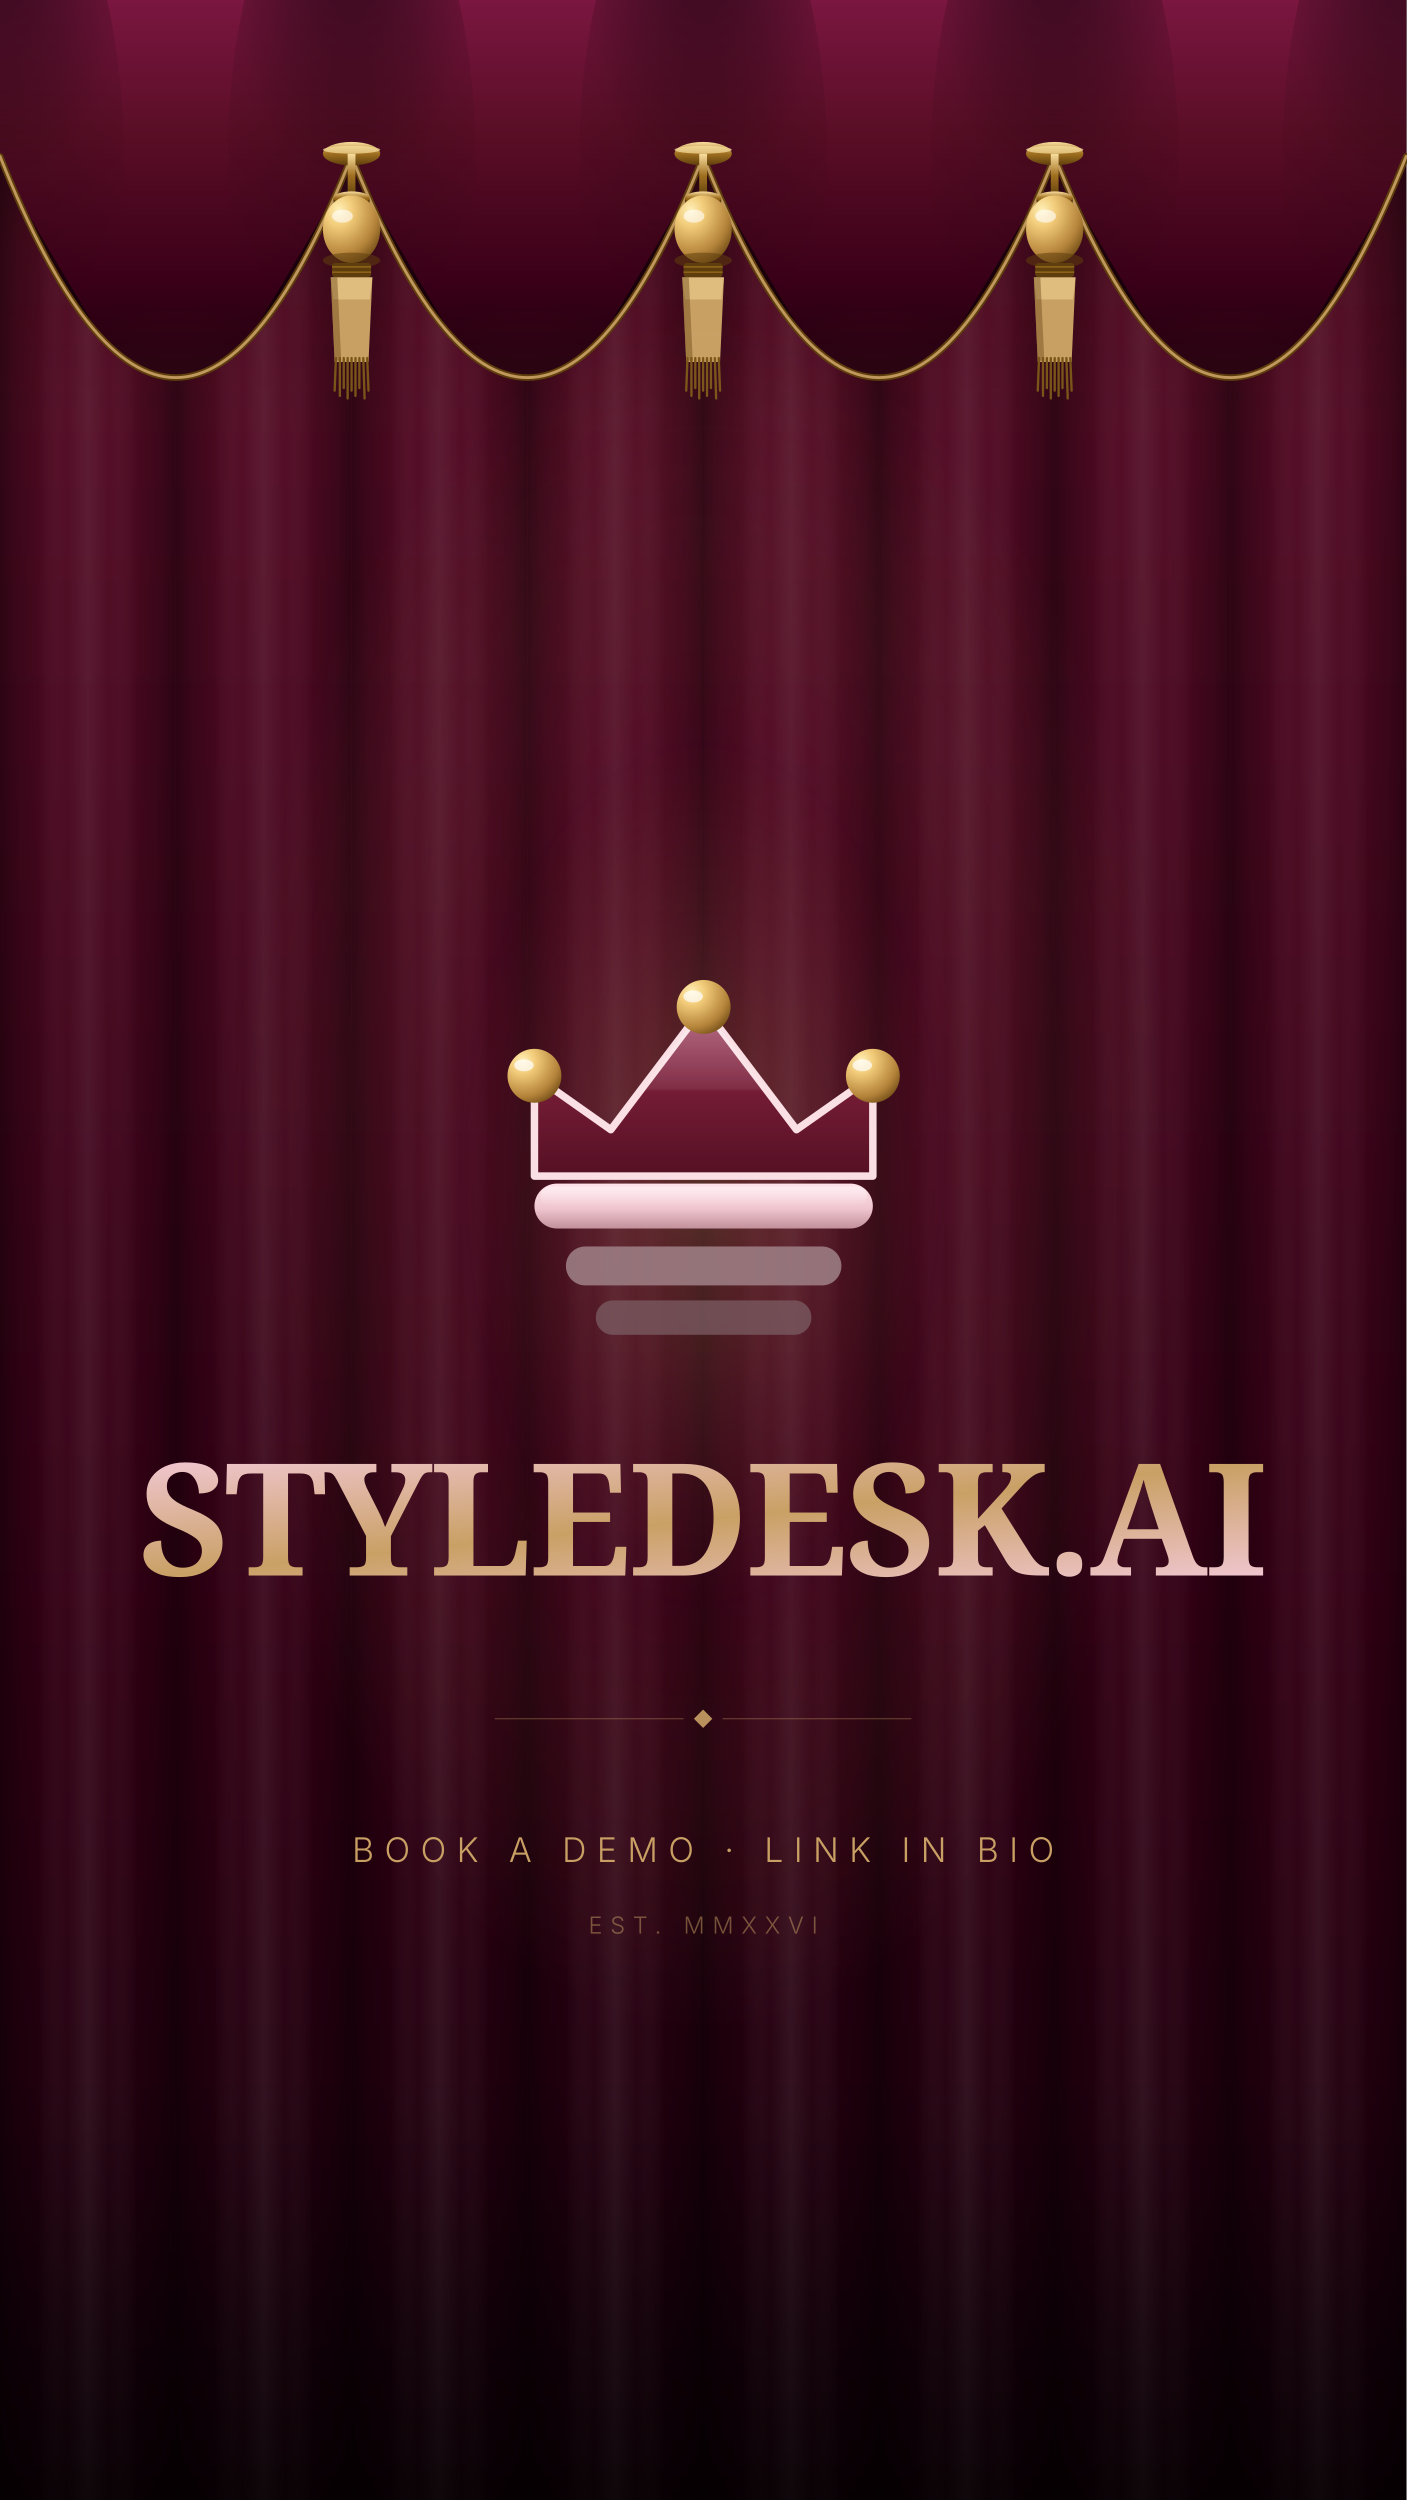
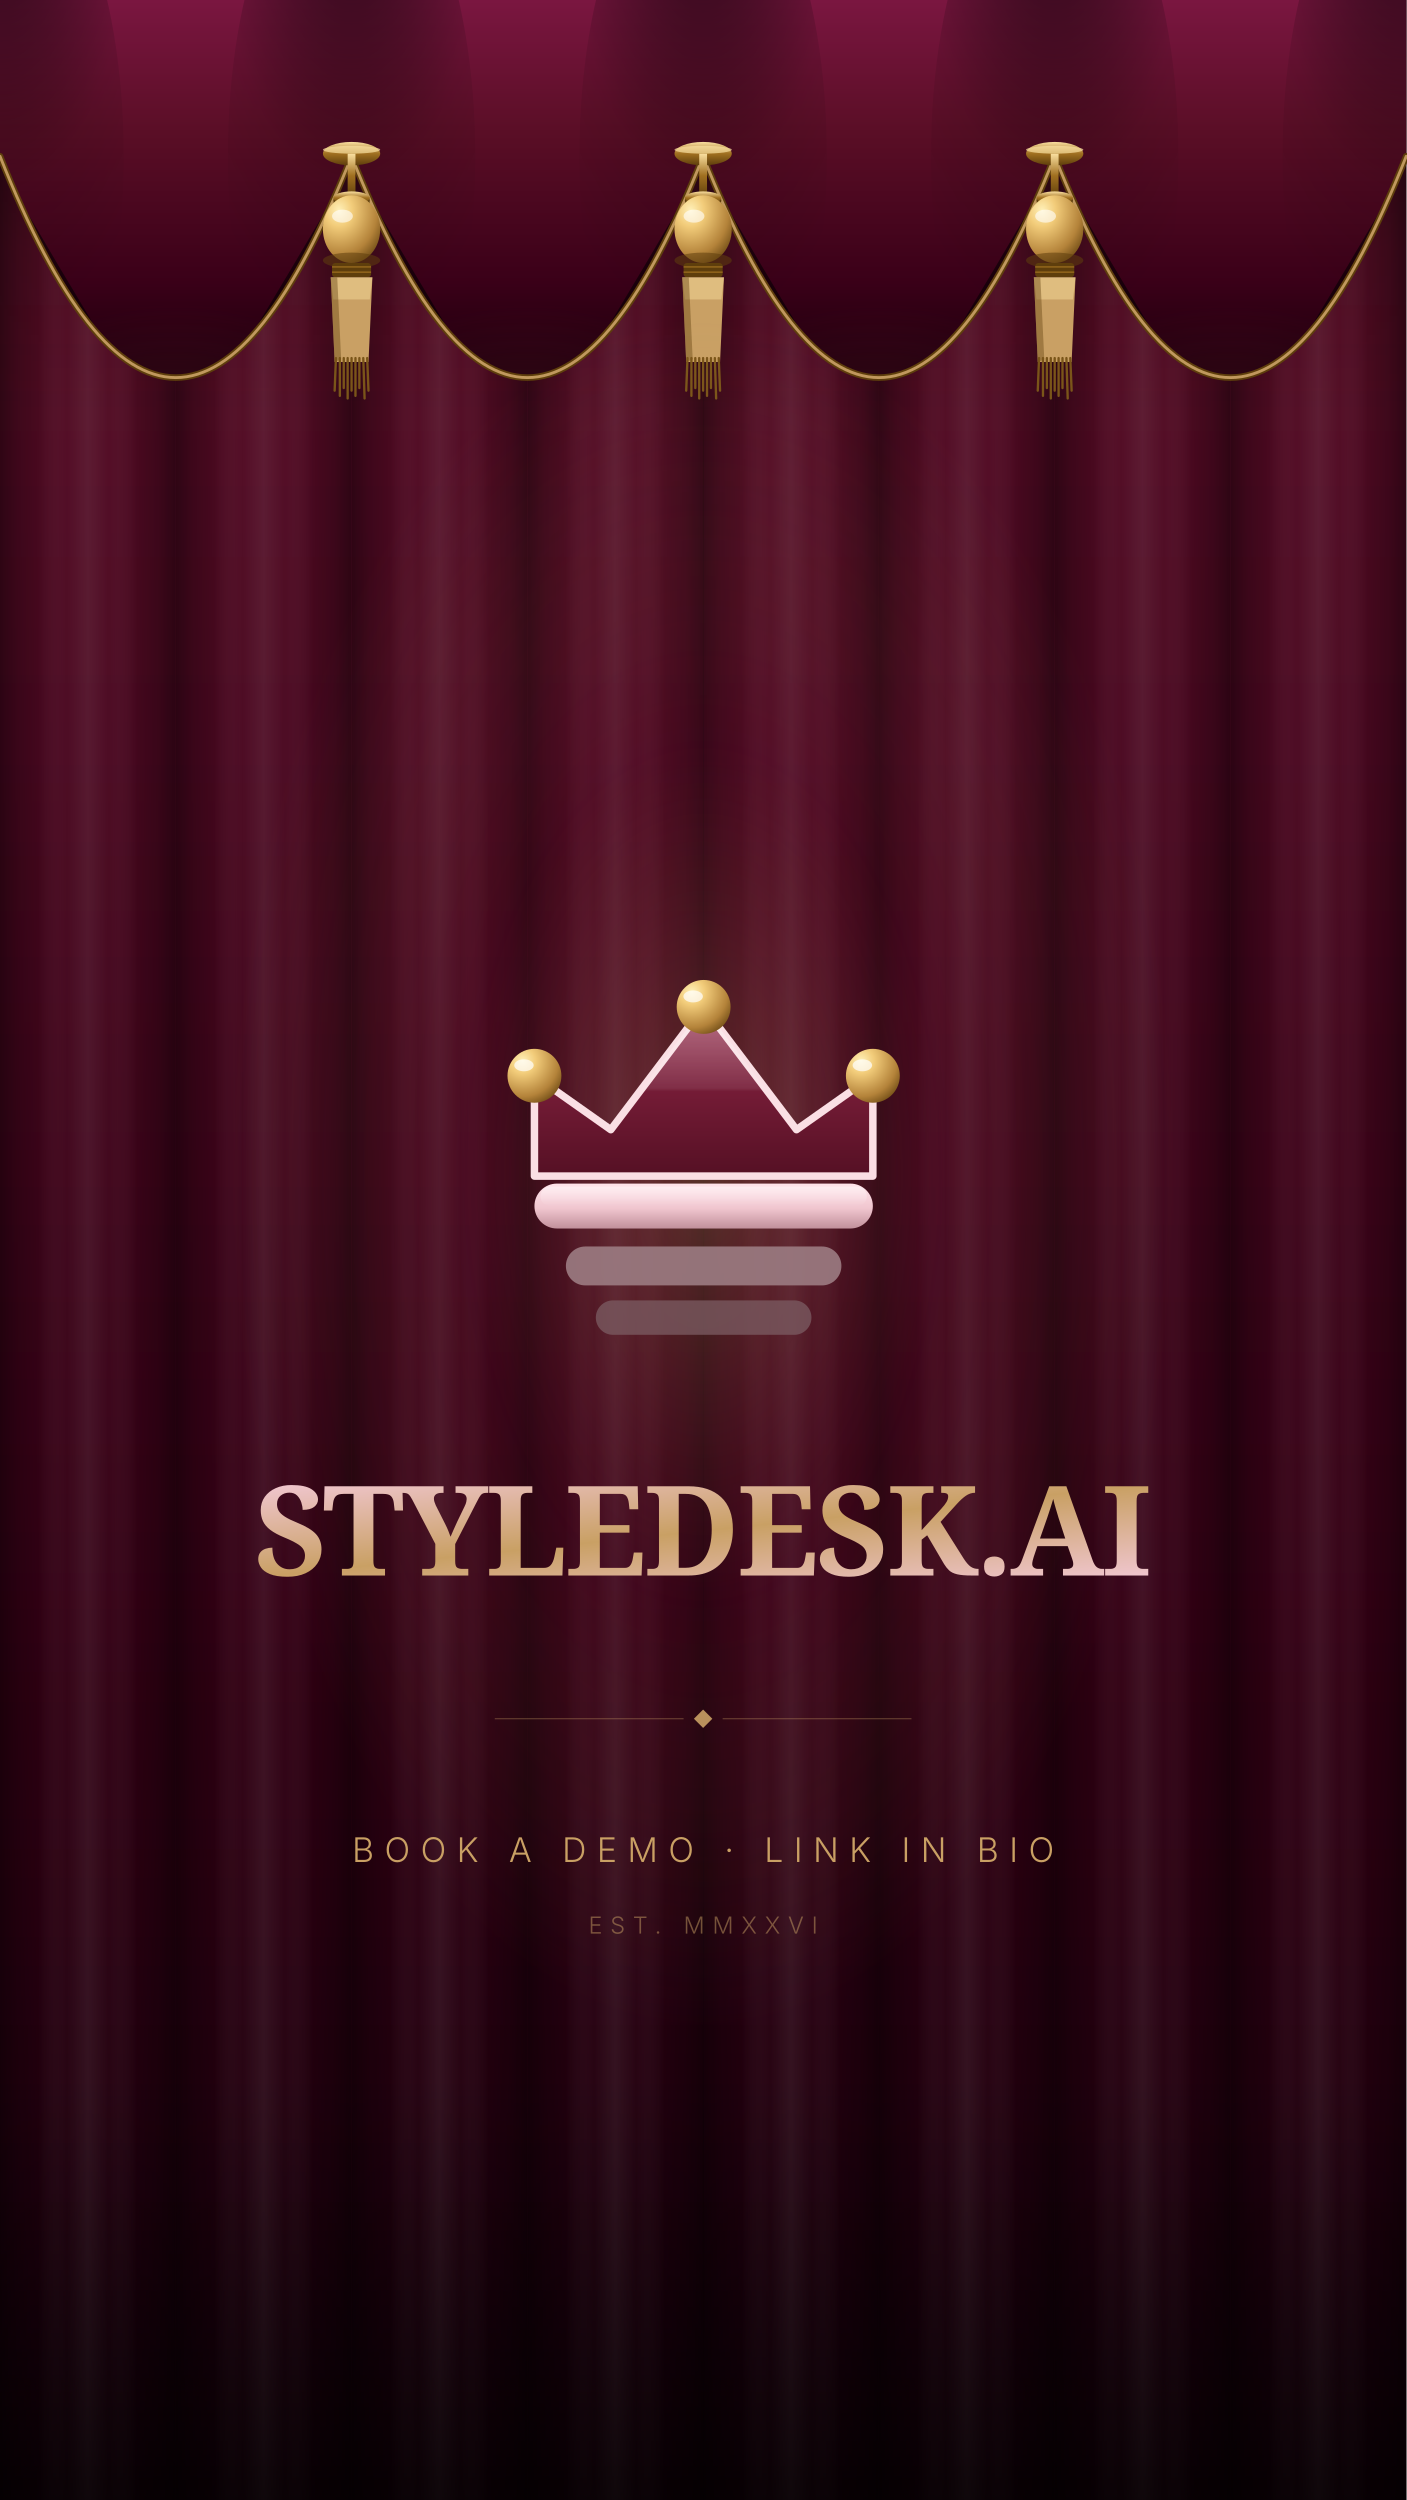
<svg xmlns="http://www.w3.org/2000/svg" viewBox="0 0 1080 1920" width="1080" height="1920" role="img" aria-label="StyleDesk.ai outro on velvet curtain backdrop">
  <defs>
    <linearGradient id="velvetBase" x1="0" y1="0" x2="0" y2="1">
      <stop offset="0%" stop-color="#5a0e26" />
      <stop offset="30%" stop-color="#4a0820" />
      <stop offset="65%" stop-color="#330014" />
      <stop offset="100%" stop-color="#15000a" />
    </linearGradient>
    <linearGradient id="pleatLayer" x1="0" y1="0" x2="1" y2="0">
      <stop offset="0%" stop-color="#000000" stop-opacity="0.92" />
      <stop offset="3%" stop-color="#000000" stop-opacity="0.78" />
      <stop offset="10%" stop-color="#000000" stop-opacity="0.50" />
      <stop offset="22%" stop-color="#000000" stop-opacity="0.22" />
      <stop offset="38%" stop-color="#ffffff" stop-opacity="0.04" />
      <stop offset="50%" stop-color="#ffffff" stop-opacity="0.16" />
      <stop offset="62%" stop-color="#ffffff" stop-opacity="0.04" />
      <stop offset="78%" stop-color="#000000" stop-opacity="0.22" />
      <stop offset="90%" stop-color="#000000" stop-opacity="0.50" />
      <stop offset="97%" stop-color="#000000" stop-opacity="0.78" />
      <stop offset="100%" stop-color="#000000" stop-opacity="0.92" />
    </linearGradient>
    <linearGradient id="topShadow" x1="0" y1="0" x2="0" y2="1">
      <stop offset="0%" stop-color="#000000" stop-opacity="0.55" />
      <stop offset="60%" stop-color="#000000" stop-opacity="0.10" />
      <stop offset="100%" stop-color="#000000" stop-opacity="0" />
    </linearGradient>
    <linearGradient id="bottomShadow" x1="0" y1="0" x2="0" y2="1">
      <stop offset="0%" stop-color="#000000" stop-opacity="0" />
      <stop offset="40%" stop-color="#000000" stop-opacity="0.18" />
      <stop offset="100%" stop-color="#000000" stop-opacity="0.60" />
    </linearGradient>
    <linearGradient id="gold" x1="0" y1="0" x2="1" y2="1">
      <stop offset="0%" stop-color="#f0c6cf" />
      <stop offset="50%" stop-color="#c9a064" />
      <stop offset="100%" stop-color="#f0c6cf" />
    </linearGradient>
    <radialGradient id="crownHalo" cx="50%" cy="47%" r="34%">
      <stop offset="0%" stop-color="#c9a064" stop-opacity="0.30" />
      <stop offset="50%" stop-color="#7c1f36" stop-opacity="0.14" />
      <stop offset="100%" stop-color="#c9a064" stop-opacity="0" />
    </radialGradient>
    <linearGradient id="crown" x1="0" y1="0" x2="0" y2="1">
      <stop offset="0%" stop-color="#932748" />
      <stop offset="100%" stop-color="#551024" />
    </linearGradient>
    <linearGradient id="crownGloss" x1="0" y1="0" x2="0" y2="1">
      <stop offset="0%" stop-color="#ffffff" stop-opacity="0.35" />
      <stop offset="48%" stop-color="#ffffff" stop-opacity="0.08" />
      <stop offset="50%" stop-color="#ffffff" stop-opacity="0" />
    </linearGradient>
    <radialGradient id="goldDot" cx="28%" cy="22%" r="95%">
      <stop offset="0%" stop-color="#fff0b8" />
      <stop offset="25%" stop-color="#f2cc7a" />
      <stop offset="70%" stop-color="#b4833a" />
      <stop offset="100%" stop-color="#5e3e0c" />
    </radialGradient>
    <linearGradient id="pinkBar" x1="0" y1="0" x2="0" y2="1">
      <stop offset="0%" stop-color="#ffe3ea" />
      <stop offset="55%" stop-color="#f0c6cf" />
      <stop offset="100%" stop-color="#c1909b" />
    </linearGradient>
    <linearGradient id="pinkGloss" x1="0" y1="0" x2="0" y2="1">
      <stop offset="0%" stop-color="#ffffff" stop-opacity="0.45" />
      <stop offset="100%" stop-color="#ffffff" stop-opacity="0" />
    </linearGradient>
    <linearGradient id="valenceVelvet" x1="0" y1="0" x2="0" y2="1">
      <stop offset="0%" stop-color="#7a1640" />
      <stop offset="35%" stop-color="#5a0e26" />
      <stop offset="75%" stop-color="#3a0018" />
      <stop offset="100%" stop-color="#1a000b" />
    </linearGradient>
    <radialGradient id="cuspShadow" cx="50%" cy="0%" r="80%" fx="50%" fy="0%">
      <stop offset="0%" stop-color="#000000" stop-opacity="0.78" />
      <stop offset="35%" stop-color="#000000" stop-opacity="0.42" />
      <stop offset="70%" stop-color="#000000" stop-opacity="0.10" />
      <stop offset="100%" stop-color="#000000" stop-opacity="0" />
    </radialGradient>
    <radialGradient id="swagHighlight" cx="50%" cy="100%" r="80%" fx="50%" fy="100%">
      <stop offset="0%" stop-color="#a83258" stop-opacity="0.55" />
      <stop offset="50%" stop-color="#7c1f36" stop-opacity="0.22" />
      <stop offset="100%" stop-color="#7c1f36" stop-opacity="0" />
    </radialGradient>
    <radialGradient id="swagBottomShadow" cx="50%" cy="100%" r="55%" fx="50%" fy="100%">
      <stop offset="0%" stop-color="#000000" stop-opacity="0.55" />
      <stop offset="100%" stop-color="#000000" stop-opacity="0" />
    </radialGradient>
    <linearGradient id="goldCord" x1="0" y1="0" x2="0" y2="1">
      <stop offset="0%" stop-color="#fadfa0" />
      <stop offset="50%" stop-color="#a07020" />
      <stop offset="100%" stop-color="#5e3e0c" />
    </linearGradient>
    <clipPath id="valenceClip">
      <path d="M 0 0 L 1080 0 L 1080 120                Q 945 460 810 120                Q 675 460 540 120                Q 405 460 270 120                Q 135 460 0 120 Z" />
    </clipPath>
    <g id="tassel">
      <rect x="-3" y="-2" width="6" height="34" fill="url(#goldCord)" />
      <ellipse cx="0" cy="34" rx="14" ry="6" fill="#5e3e0c" />
      <ellipse cx="0" cy="32" rx="14" ry="5" fill="url(#goldCord)" />
      <ellipse cx="0" cy="56" rx="22" ry="26" fill="url(#goldDot)" />
      <ellipse cx="-7" cy="46" rx="8" ry="5" fill="#ffffff" opacity="0.6" />
      <ellipse cx="0" cy="80" rx="22" ry="6" fill="#5e3e0c" opacity="0.55" />
      <rect x="-15" y="82" width="30" height="11" rx="2.5" fill="#5e3e0c" />
      <line x1="-15" y1="85" x2="15" y2="85" stroke="#a07020" stroke-width="0.9" />
      <line x1="-15" y1="89" x2="15" y2="89" stroke="#a07020" stroke-width="0.9" />
      <path d="M -16 93 L 16 93 L 13 158 L -13 158 Z" fill="#c9a064" />
      <path d="M -16 93 L 16 93 L 14 110 L -14 110 Z" fill="#fadfa0" opacity="0.45" />
      <path d="M -16 93 L -13 158 L -8 156 L -11 93 Z" fill="#5e3e0c" opacity="0.4" />
      <g stroke="#7a5519" stroke-width="1.8" stroke-linecap="round">
        <line x1="-12" y1="155" x2="-13" y2="180" />
        <line x1="-9" y1="155" x2="-9" y2="184" />
        <line x1="-6" y1="155" x2="-6" y2="178" />
        <line x1="-3" y1="155" x2="-3" y2="186" />
        <line x1="0" y1="155" x2="0" y2="180" />
        <line x1="3" y1="155" x2="3" y2="184" />
        <line x1="6" y1="155" x2="6" y2="178" />
        <line x1="9" y1="155" x2="10" y2="186" />
        <line x1="12" y1="155" x2="13" y2="180" />
      </g>
    </g>
    <clipPath id="leftClip">
      <path id="leftClipPath" d="M 0 0 L 540 0 L 540 1920 L 0 1920 Z" />
    </clipPath>
    <clipPath id="rightClip">
      <path id="rightClipPath" d="M 540 0 L 1080 0 L 1080 1920 L 540 1920 Z" />
    </clipPath>
  </defs>
  <rect width="1080" height="1920" fill="url(#velvetBase)" />
  <g id="leftCurtain" clip-path="url(#leftClip)">
    <rect x="0" y="0" width="135" height="1920" fill="url(#pleatLayer)" />
    <rect x="135" y="0" width="135" height="1920" fill="url(#pleatLayer)" />
    <rect x="270" y="0" width="135" height="1920" fill="url(#pleatLayer)" />
    <rect x="405" y="0" width="135" height="1920" fill="url(#pleatLayer)" />
    <rect x="0" y="0" width="540" height="1920" fill="url(#velvetBase)" opacity="0.55" />
  </g>
  <g id="rightCurtain" clip-path="url(#rightClip)">
    <rect x="540" y="0" width="135" height="1920" fill="url(#pleatLayer)" />
    <rect x="675" y="0" width="135" height="1920" fill="url(#pleatLayer)" />
    <rect x="810" y="0" width="135" height="1920" fill="url(#pleatLayer)" />
    <rect x="945" y="0" width="135" height="1920" fill="url(#pleatLayer)" />
    <rect x="540" y="0" width="540" height="1920" fill="url(#velvetBase)" opacity="0.55" />
  </g>
  <rect width="1080" height="320" fill="url(#topShadow)" />
  <rect x="0" y="1600" width="1080" height="320" fill="url(#bottomShadow)" />
  <g id="valence">
    <path d="M 0 0 L 1080 0 L 1080 120              Q 945 460 810 120              Q 675 460 540 120              Q 405 460 270 120              Q 135 460 0 120 Z" fill="url(#valenceVelvet)" />
    <g clip-path="url(#valenceClip)">
      <ellipse cx="135" cy="290" rx="115" ry="95" fill="url(#swagHighlight)" />
      <ellipse cx="405" cy="290" rx="115" ry="95" fill="url(#swagHighlight)" />
      <ellipse cx="675" cy="290" rx="115" ry="95" fill="url(#swagHighlight)" />
      <ellipse cx="945" cy="290" rx="115" ry="95" fill="url(#swagHighlight)" />
      <ellipse cx="0" cy="120" rx="95" ry="240" fill="url(#cuspShadow)" />
      <ellipse cx="270" cy="120" rx="95" ry="240" fill="url(#cuspShadow)" />
      <ellipse cx="540" cy="120" rx="95" ry="240" fill="url(#cuspShadow)" />
      <ellipse cx="810" cy="120" rx="95" ry="240" fill="url(#cuspShadow)" />
      <ellipse cx="1080" cy="120" rx="95" ry="240" fill="url(#cuspShadow)" />
      <g fill="none" stroke-linecap="round" opacity="0.55">
        <path d="M 270 130 Q 230 200 175 290" stroke="#000" stroke-width="3" />
        <path d="M 270 130 Q 250 210 205 290" stroke="#000" stroke-width="2.5" />
        <path d="M 270 130 Q 310 200 365 290" stroke="#000" stroke-width="3" />
        <path d="M 270 130 Q 290 210 335 290" stroke="#000" stroke-width="2.5" />
        <path d="M 540 130 Q 500 200 445 290" stroke="#000" stroke-width="3" />
        <path d="M 540 130 Q 520 210 475 290" stroke="#000" stroke-width="2.5" />
        <path d="M 540 130 Q 580 200 635 290" stroke="#000" stroke-width="3" />
        <path d="M 540 130 Q 560 210 605 290" stroke="#000" stroke-width="2.5" />
        <path d="M 810 130 Q 770 200 715 290" stroke="#000" stroke-width="3" />
        <path d="M 810 130 Q 790 210 745 290" stroke="#000" stroke-width="2.5" />
        <path d="M 810 130 Q 850 200 905 290" stroke="#000" stroke-width="3" />
        <path d="M 810 130 Q 830 210 875 290" stroke="#000" stroke-width="2.5" />
        <path d="M 0 130 Q 40 200 95 290" stroke="#000" stroke-width="3" />
        <path d="M 0 130 Q 20 210 65 290" stroke="#000" stroke-width="2.5" />
        <path d="M 1080 130 Q 1040 200 985 290" stroke="#000" stroke-width="3" />
        <path d="M 1080 130 Q 1060 210 1015 290" stroke="#000" stroke-width="2.5" />
      </g>
      <ellipse cx="135" cy="305" rx="130" ry="22" fill="url(#swagBottomShadow)" />
      <ellipse cx="405" cy="305" rx="130" ry="22" fill="url(#swagBottomShadow)" />
      <ellipse cx="675" cy="305" rx="130" ry="22" fill="url(#swagBottomShadow)" />
      <ellipse cx="945" cy="305" rx="130" ry="22" fill="url(#swagBottomShadow)" />
    </g>
    <path d="M 1080 120              Q 945 460 810 120              Q 675 460 540 120              Q 405 460 270 120              Q 135 460 0 120" fill="none" stroke="#5e3e0c" stroke-width="5" stroke-linecap="round" />
    <path d="M 1080 120              Q 945 460 810 120              Q 675 460 540 120              Q 405 460 270 120              Q 135 460 0 120" fill="none" stroke="#c9a064" stroke-width="2.2" stroke-linecap="round" stroke-opacity="0.92" />
    <g id="cuspCords">
      <ellipse cx="270" cy="118" rx="22" ry="9" fill="url(#goldCord)" />
      <ellipse cx="270" cy="115" rx="22" ry="3" fill="#fadfa0" opacity="0.7" />
      <ellipse cx="540" cy="118" rx="22" ry="9" fill="url(#goldCord)" />
      <ellipse cx="540" cy="115" rx="22" ry="3" fill="#fadfa0" opacity="0.7" />
      <ellipse cx="810" cy="118" rx="22" ry="9" fill="url(#goldCord)" />
      <ellipse cx="810" cy="115" rx="22" ry="3" fill="#fadfa0" opacity="0.7" />
    </g>
    <use href="#tassel" x="270" y="120" />
    <use href="#tassel" x="540" y="120" />
    <use href="#tassel" x="810" y="120" />
  </g>
  <rect width="1080" height="1920" fill="url(#crownHalo)" />
  <g id="content" opacity="1">
    <g transform="translate(246 633) scale(1.15)">
      <path d="M143 235 L143 168 L194 204 L256 122 L318 204 L369 168 L369 235 Z" fill="url(#crown)" stroke="#fadfe4" stroke-width="5" stroke-linejoin="round" />
      <path d="M143 235 L143 168 L194 204 L256 122 L318 204 L369 168 L369 235 Z" fill="url(#crownGloss)" stroke="none" />
      <rect x="143" y="240" width="226" height="30" rx="15" fill="url(#pinkBar)" />
      <rect x="147" y="242" width="218" height="13" rx="6.5" fill="url(#pinkGloss)" />
      <rect x="164" y="282" width="184" height="26" rx="13" fill="#9a7a80" opacity="0.92" />
      <rect x="184" y="318" width="144" height="23" rx="11.5" fill="#7a5a60" opacity="0.78" />
      <circle cx="256" cy="122" r="18" fill="url(#goldDot)" />
      <circle cx="143" cy="168" r="18" fill="url(#goldDot)" />
      <circle cx="369" cy="168" r="18" fill="url(#goldDot)" />
      <ellipse cx="249" cy="115" rx="6.5" ry="4" fill="#ffffff" opacity="0.7" />
      <ellipse cx="136" cy="161" rx="6.5" ry="4" fill="#ffffff" opacity="0.7" />
      <ellipse cx="362" cy="161" rx="6.5" ry="4" fill="#ffffff" opacity="0.7" />
    </g>
-     <text x="540" y="1210" font-family="'Playfair Display', Georgia, serif" font-size="120" font-weight="700" text-anchor="middle" letter-spacing="-2" fill="url(#gold)">STYLEDESK.AI</text>
+     <text x="540" y="1210" font-family="'Playfair Display', Georgia, serif" font-size="96" font-weight="700" text-anchor="middle" letter-spacing="-2" fill="url(#gold)">STYLEDESK.AI</text>
    <line x1="380" y1="1320" x2="525" y2="1320" stroke="#c9a064" stroke-opacity="0.40" stroke-width="0.8" />
    <rect x="535" y="1315" width="10" height="10" transform="rotate(45 540 1320)" fill="#c9a064" fill-opacity="0.90" />
    <line x1="555" y1="1320" x2="700" y2="1320" stroke="#c9a064" stroke-opacity="0.40" stroke-width="0.8" />
    <text x="540" y="1430" font-family="'Helvetica Neue', 'Inter', -apple-system, sans-serif" font-size="26" font-weight="300" fill="#c9a064" text-anchor="middle" letter-spacing="8">BOOK A DEMO  ·  LINK IN BIO</text>
    <text x="540" y="1485" font-family="'Helvetica Neue', 'Inter', -apple-system, sans-serif" font-size="18" font-weight="300" fill="#c9a064" fill-opacity="0.5" text-anchor="middle" letter-spacing="6">EST. MMXXVI</text>
  </g>
</svg>
